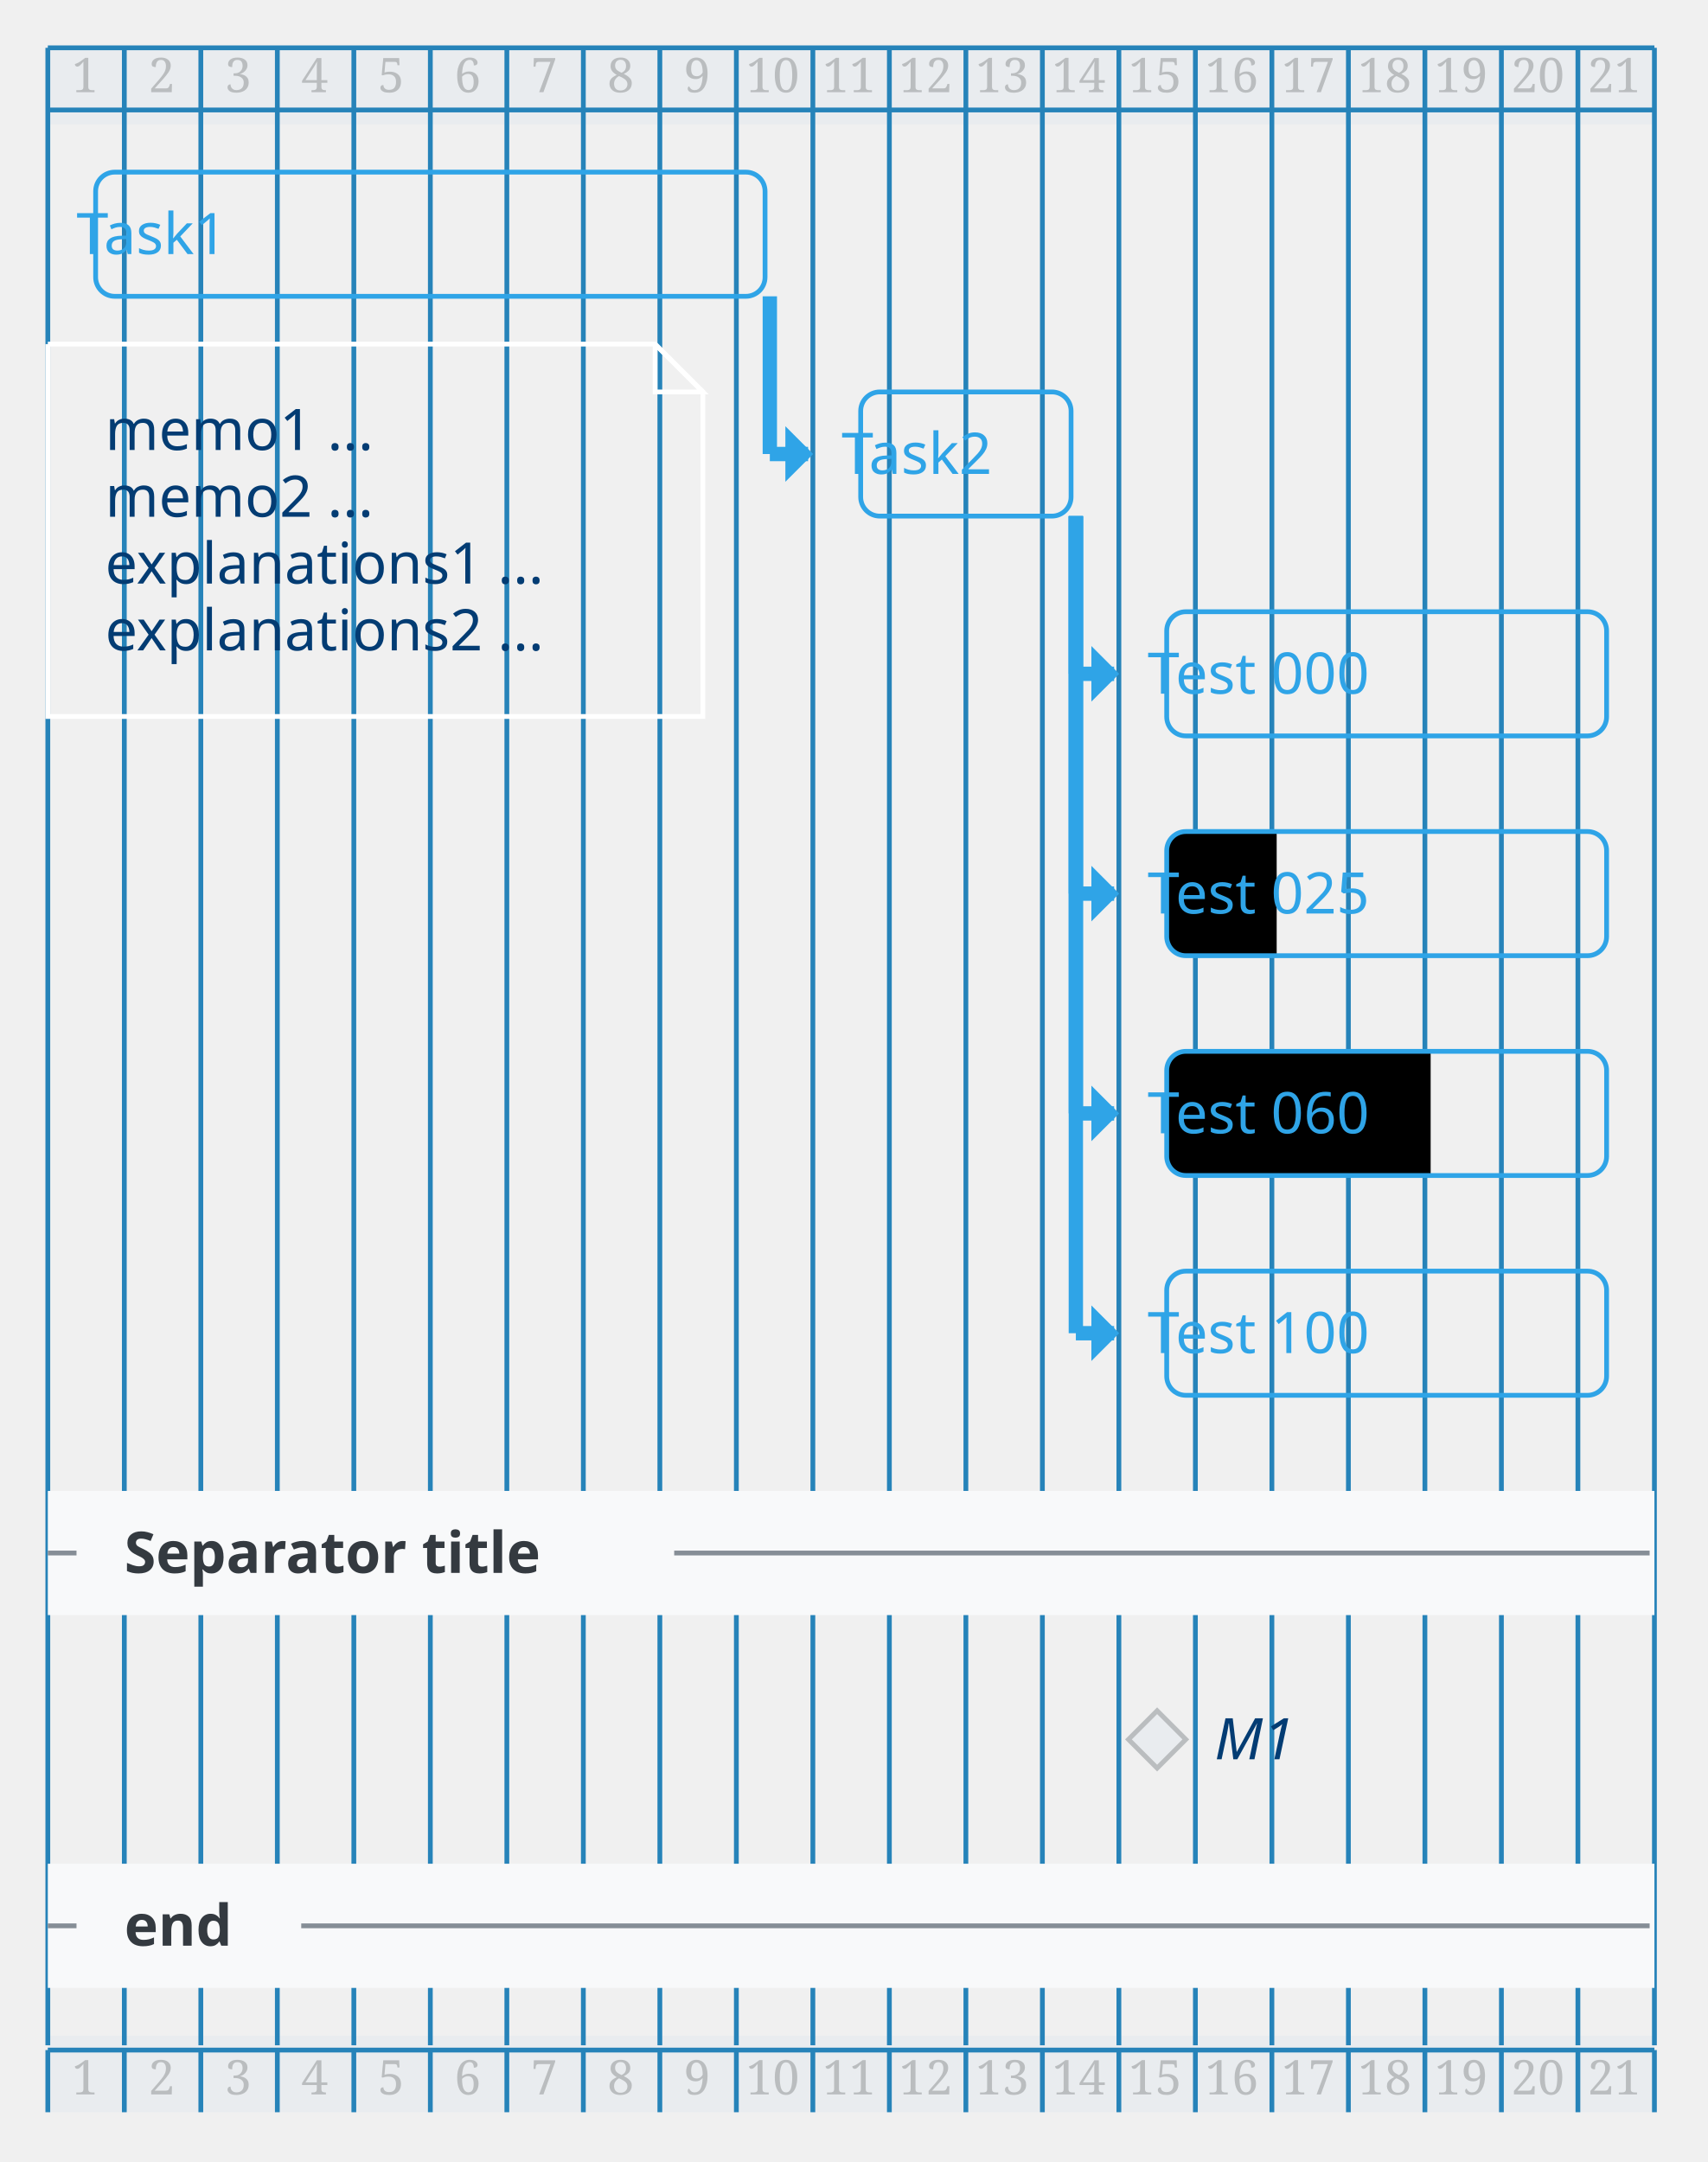
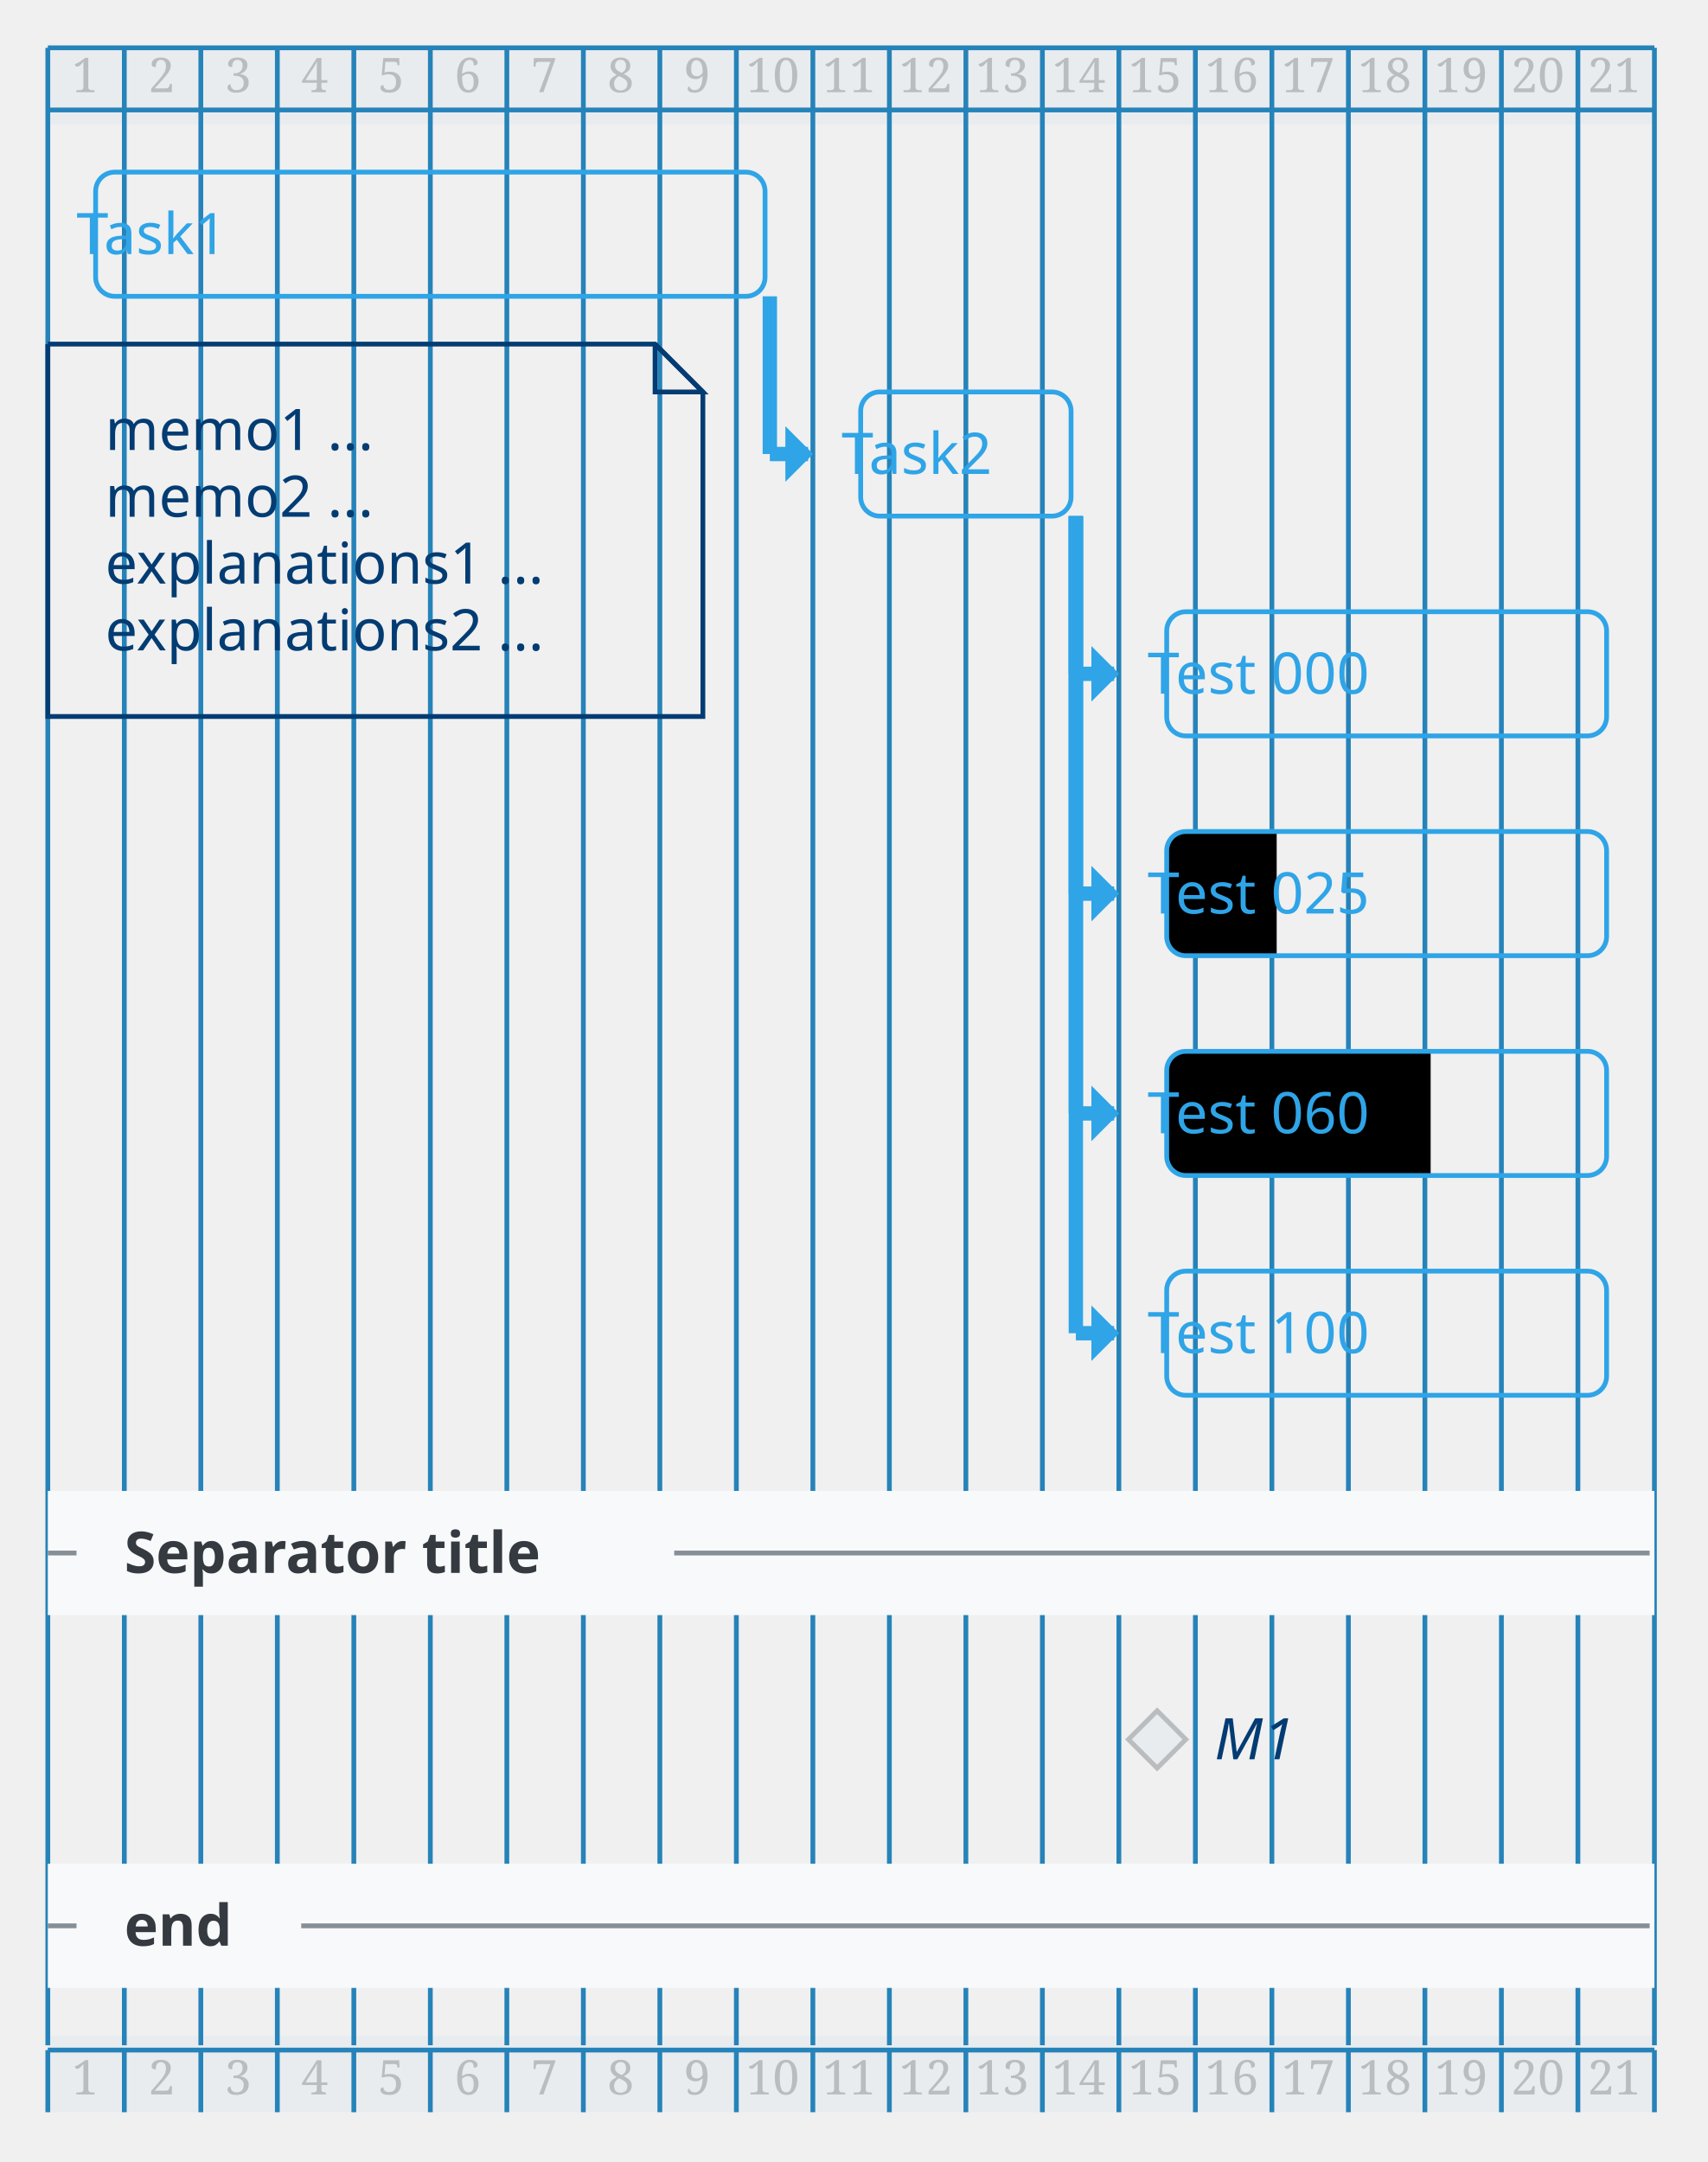
<svg xmlns="http://www.w3.org/2000/svg" contentStyleType="text/css" height="471.875px" preserveAspectRatio="none" style="width:372px;height:471px;" version="1.1" viewBox="0 0 372 471" width="372.917px" zoomAndPan="magnify">
  <defs />
  <g>
    <rect fill="#E9ECEF" height="16.667" style="stroke:none;stroke-width:1.042;" width="350" x="10.417" y="10.417" />
    <rect fill="#E9ECEF" height="16.667" style="stroke:none;stroke-width:1.042;" width="350" x="10.417" y="443.49" />
    <line style="stroke:#2683B9;stroke-width:1.042;" x1="10.417" x2="10.417" y1="10.417" y2="445.573" />
    <line style="stroke:#2683B9;stroke-width:1.042;" x1="27.083" x2="27.083" y1="10.417" y2="445.573" />
    <line style="stroke:#2683B9;stroke-width:1.042;" x1="43.75" x2="43.75" y1="10.417" y2="445.573" />
    <line style="stroke:#2683B9;stroke-width:1.042;" x1="60.417" x2="60.417" y1="10.417" y2="445.573" />
    <line style="stroke:#2683B9;stroke-width:1.042;" x1="77.083" x2="77.083" y1="10.417" y2="445.573" />
    <line style="stroke:#2683B9;stroke-width:1.042;" x1="93.75" x2="93.75" y1="10.417" y2="445.573" />
    <line style="stroke:#2683B9;stroke-width:1.042;" x1="110.417" x2="110.417" y1="10.417" y2="445.573" />
    <line style="stroke:#2683B9;stroke-width:1.042;" x1="127.083" x2="127.083" y1="10.417" y2="445.573" />
    <line style="stroke:#2683B9;stroke-width:1.042;" x1="143.75" x2="143.75" y1="10.417" y2="445.573" />
    <line style="stroke:#2683B9;stroke-width:1.042;" x1="160.417" x2="160.417" y1="10.417" y2="445.573" />
    <line style="stroke:#2683B9;stroke-width:1.042;" x1="177.083" x2="177.083" y1="10.417" y2="445.573" />
    <line style="stroke:#2683B9;stroke-width:1.042;" x1="193.75" x2="193.75" y1="10.417" y2="445.573" />
    <line style="stroke:#2683B9;stroke-width:1.042;" x1="210.417" x2="210.417" y1="10.417" y2="445.573" />
    <line style="stroke:#2683B9;stroke-width:1.042;" x1="227.083" x2="227.083" y1="10.417" y2="445.573" />
    <line style="stroke:#2683B9;stroke-width:1.042;" x1="243.75" x2="243.75" y1="10.417" y2="445.573" />
    <line style="stroke:#2683B9;stroke-width:1.042;" x1="260.417" x2="260.417" y1="10.417" y2="445.573" />
    <line style="stroke:#2683B9;stroke-width:1.042;" x1="277.083" x2="277.083" y1="10.417" y2="445.573" />
    <line style="stroke:#2683B9;stroke-width:1.042;" x1="293.75" x2="293.75" y1="10.417" y2="445.573" />
    <line style="stroke:#2683B9;stroke-width:1.042;" x1="310.417" x2="310.417" y1="10.417" y2="445.573" />
    <line style="stroke:#2683B9;stroke-width:1.042;" x1="327.083" x2="327.083" y1="10.417" y2="445.573" />
    <line style="stroke:#2683B9;stroke-width:1.042;" x1="343.75" x2="343.75" y1="10.417" y2="445.573" />
    <line style="stroke:#2683B9;stroke-width:1.042;" x1="360.417" x2="360.417" y1="10.417" y2="445.573" />
    <text fill="#BABDBF" font-family="Serif" font-size="10.417" lengthAdjust="spacing" textLength="6.25" x="15.625" y="20.086">1</text>
    <text fill="#BABDBF" font-family="Serif" font-size="10.417" lengthAdjust="spacing" textLength="6.25" x="32.292" y="20.086">2</text>
    <text fill="#BABDBF" font-family="Serif" font-size="10.417" lengthAdjust="spacing" textLength="6.25" x="48.958" y="20.086">3</text>
    <text fill="#BABDBF" font-family="Serif" font-size="10.417" lengthAdjust="spacing" textLength="6.25" x="65.625" y="20.086">4</text>
    <text fill="#BABDBF" font-family="Serif" font-size="10.417" lengthAdjust="spacing" textLength="6.25" x="82.292" y="20.086">5</text>
    <text fill="#BABDBF" font-family="Serif" font-size="10.417" lengthAdjust="spacing" textLength="6.25" x="98.958" y="20.086">6</text>
    <text fill="#BABDBF" font-family="Serif" font-size="10.417" lengthAdjust="spacing" textLength="6.25" x="115.625" y="20.086">7</text>
    <text fill="#BABDBF" font-family="Serif" font-size="10.417" lengthAdjust="spacing" textLength="6.25" x="132.292" y="20.086">8</text>
    <text fill="#BABDBF" font-family="Serif" font-size="10.417" lengthAdjust="spacing" textLength="6.25" x="148.958" y="20.086">9</text>
    <text fill="#BABDBF" font-family="Serif" font-size="10.417" lengthAdjust="spacing" textLength="12.5" x="162.5" y="20.086">10</text>
    <text fill="#BABDBF" font-family="Serif" font-size="10.417" lengthAdjust="spacing" textLength="12.5" x="179.167" y="20.086">11</text>
    <text fill="#BABDBF" font-family="Serif" font-size="10.417" lengthAdjust="spacing" textLength="12.5" x="195.833" y="20.086">12</text>
    <text fill="#BABDBF" font-family="Serif" font-size="10.417" lengthAdjust="spacing" textLength="12.5" x="212.5" y="20.086">13</text>
    <text fill="#BABDBF" font-family="Serif" font-size="10.417" lengthAdjust="spacing" textLength="12.5" x="229.167" y="20.086">14</text>
    <text fill="#BABDBF" font-family="Serif" font-size="10.417" lengthAdjust="spacing" textLength="12.5" x="245.833" y="20.086">15</text>
    <text fill="#BABDBF" font-family="Serif" font-size="10.417" lengthAdjust="spacing" textLength="12.5" x="262.5" y="20.086">16</text>
    <text fill="#BABDBF" font-family="Serif" font-size="10.417" lengthAdjust="spacing" textLength="12.5" x="279.167" y="20.086">17</text>
    <text fill="#BABDBF" font-family="Serif" font-size="10.417" lengthAdjust="spacing" textLength="12.5" x="295.833" y="20.086">18</text>
    <text fill="#BABDBF" font-family="Serif" font-size="10.417" lengthAdjust="spacing" textLength="12.5" x="312.5" y="20.086">19</text>
    <text fill="#BABDBF" font-family="Serif" font-size="10.417" lengthAdjust="spacing" textLength="12.5" x="329.167" y="20.086">20</text>
    <text fill="#BABDBF" font-family="Serif" font-size="10.417" lengthAdjust="spacing" textLength="12.5" x="345.833" y="20.086">21</text>
    <line style="stroke:#2683B9;stroke-width:1.042;" x1="10.417" x2="360.417" y1="10.417" y2="10.417" />
    <line style="stroke:#2683B9;stroke-width:1.042;" x1="10.417" x2="360.417" y1="23.958" y2="23.958" />
    <line style="stroke:#2FA4E7;stroke-width:3.125;" x1="167.708" x2="167.708" y1="64.551" y2="98.909" />
    <line style="stroke:#2FA4E7;stroke-width:3.125;" x1="167.708" x2="176.042" y1="98.909" y2="98.909" />
    <polygon fill="#2FA4E7" points="171.875,94.743,171.875,98.909,171.875,103.076,176.042,98.909" style="stroke:#2FA4E7;stroke-width:1.562;" />
    <line style="stroke:#2FA4E7;stroke-width:3.125;" x1="234.375" x2="234.375" y1="112.435" y2="146.794" />
    <line style="stroke:#2FA4E7;stroke-width:3.125;" x1="234.375" x2="242.708" y1="146.794" y2="146.794" />
    <polygon fill="#2FA4E7" points="238.542,142.627,238.542,146.794,238.542,150.96,242.708,146.794" style="stroke:#2FA4E7;stroke-width:1.562;" />
    <line style="stroke:#2FA4E7;stroke-width:3.125;" x1="234.375" x2="234.375" y1="112.435" y2="194.678" />
    <line style="stroke:#2FA4E7;stroke-width:3.125;" x1="234.375" x2="242.708" y1="194.678" y2="194.678" />
    <polygon fill="#2FA4E7" points="238.542,190.511,238.542,194.678,238.542,198.844,242.708,194.678" style="stroke:#2FA4E7;stroke-width:1.562;" />
    <line style="stroke:#2FA4E7;stroke-width:3.125;" x1="234.375" x2="234.375" y1="112.435" y2="242.562" />
    <line style="stroke:#2FA4E7;stroke-width:3.125;" x1="234.375" x2="242.708" y1="242.562" y2="242.562" />
    <polygon fill="#2FA4E7" points="238.542,238.395,238.542,242.562,238.542,246.728,242.708,242.562" style="stroke:#2FA4E7;stroke-width:1.562;" />
    <line style="stroke:#2FA4E7;stroke-width:3.125;" x1="234.375" x2="234.375" y1="112.435" y2="290.446" />
    <line style="stroke:#2FA4E7;stroke-width:3.125;" x1="234.375" x2="242.708" y1="290.446" y2="290.446" />
    <polygon fill="#2FA4E7" points="238.542,286.279,238.542,290.446,238.542,294.613,242.708,290.446" style="stroke:#2FA4E7;stroke-width:1.562;" />
-     <path d="M10.417,74.967 L10.417,156.087 L153.125,156.087 L153.125,85.384 L142.708,74.967 L10.417,74.967 " fill="none" style="stroke:#FFFFFF;stroke-width:1.042;" />
-     <path d="M142.708,74.967 L142.708,85.384 L153.125,85.384 L142.708,74.967 " fill="none" style="stroke:#FFFFFF;stroke-width:1.042;" />
+     <path d="M10.417,74.967 L10.417,156.087 L153.125,156.087 L153.125,85.384 L142.708,74.967 L10.417,74.967 " fill="none" style="stroke:#033C73;stroke-width:1.042;" />
+     <path d="M142.708,74.967 L142.708,85.384 L153.125,85.384 L142.708,74.967 " fill="none" style="stroke:#033C73;stroke-width:1.042;" />
    <text fill="#033C73" font-family="&quot;Verdana&quot;" font-size="12.5" lengthAdjust="spacing" textLength="64.583" x="22.917" y="98.029">memo1 ...</text>
    <text fill="#033C73" font-family="&quot;Verdana&quot;" font-size="12.5" lengthAdjust="spacing" textLength="64.583" x="22.917" y="112.579">memo2 ...</text>
    <text fill="#033C73" font-family="&quot;Verdana&quot;" font-size="12.5" lengthAdjust="spacing" textLength="108.333" x="22.917" y="127.13">explanations1 ...</text>
    <text fill="#033C73" font-family="&quot;Verdana&quot;" font-size="12.5" lengthAdjust="spacing" textLength="108.333" x="22.917" y="141.681">explanations2 ...</text>
    <rect fill="none" height="27.051" rx="4.167" ry="4.167" style="stroke:#2FA4E7;stroke-width:1.042;" width="145.833" x="20.833" y="37.5" />
    <rect fill="none" height="27.051" rx="4.167" ry="4.167" style="stroke:#2FA4E7;stroke-width:1.042;" width="45.833" x="187.5" y="85.384" />
    <rect fill="none" height="27.051" rx="4.167" ry="4.167" style="stroke:#2FA4E7;stroke-width:1.042;" width="95.833" x="254.167" y="133.268" />
    <path d="M278.125,208.203 L258.333,208.203 A4.167,4.167 0 0 1 254.167,204.036 L254.167,185.319 A4.167,4.167 0 0 1 258.333,181.152 L278.125,181.152 " fill="#000000" style="stroke:none;stroke-width:1.042;" />
    <path d="M278.125,181.152 L345.833,181.152 A4.167,4.167 0 0 1 350,185.319 L350,204.036 A4.167,4.167 0 0 1 345.833,208.203 L278.125,208.203 " fill="none" style="stroke:none;stroke-width:1.042;" />
    <rect fill="none" height="27.051" rx="4.167" ry="4.167" style="stroke:#2FA4E7;stroke-width:1.042;" width="95.833" x="254.167" y="181.152" />
    <path d="M311.667,256.087 L258.333,256.087 A4.167,4.167 0 0 1 254.167,251.921 L254.167,233.203 A4.167,4.167 0 0 1 258.333,229.036 L311.667,229.036 " fill="#000000" style="stroke:none;stroke-width:1.042;" />
    <path d="M311.667,229.036 L345.833,229.036 A4.167,4.167 0 0 1 350,233.203 L350,251.921 A4.167,4.167 0 0 1 345.833,256.087 L311.667,256.087 " fill="none" style="stroke:none;stroke-width:1.042;" />
    <rect fill="none" height="27.051" rx="4.167" ry="4.167" style="stroke:#2FA4E7;stroke-width:1.042;" width="95.833" x="254.167" y="229.036" />
    <rect fill="none" height="27.051" rx="4.167" ry="4.167" style="stroke:#2FA4E7;stroke-width:1.042;" width="95.833" x="254.167" y="276.921" />
    <rect fill="#F8F9FA" height="27.051" style="stroke:none;stroke-width:1.042;" width="350" x="10.417" y="324.805" />
    <line style="stroke:#868E96;stroke-width:1.042;" x1="10.417" x2="16.667" y1="338.33" y2="338.33" />
    <line style="stroke:#868E96;stroke-width:1.042;" x1="146.875" x2="359.375" y1="338.33" y2="338.33" />
    <polygon fill="#E9ECEF" points="252.083,372.689,258.333,378.939,252.083,385.189,245.833,378.939" style="stroke:#BABDBF;stroke-width:1.042;" />
    <rect fill="#F8F9FA" height="27.051" style="stroke:none;stroke-width:1.042;" width="350" x="10.417" y="406.022" />
    <line style="stroke:#868E96;stroke-width:1.042;" x1="10.417" x2="16.667" y1="419.548" y2="419.548" />
    <line style="stroke:#868E96;stroke-width:1.042;" x1="65.625" x2="359.375" y1="419.548" y2="419.548" />
    <text fill="#2FA4E7" font-family="&quot;Verdana&quot;" font-size="12.5" lengthAdjust="spacing" textLength="38.542" x="16.667" y="55.353">Task1</text>
    <text fill="#2FA4E7" font-family="&quot;Verdana&quot;" font-size="12.5" lengthAdjust="spacing" textLength="38.542" x="183.333" y="103.237">Task2</text>
    <text fill="#2FA4E7" font-family="&quot;Verdana&quot;" font-size="12.5" lengthAdjust="spacing" textLength="61.458" x="250" y="151.121">Test  000</text>
    <text fill="#2FA4E7" font-family="&quot;Verdana&quot;" font-size="12.5" lengthAdjust="spacing" textLength="61.458" x="250" y="199.005">Test  025</text>
    <text fill="#2FA4E7" font-family="&quot;Verdana&quot;" font-size="12.5" lengthAdjust="spacing" textLength="61.458" x="250" y="246.889">Test  060</text>
    <text fill="#2FA4E7" font-family="&quot;Verdana&quot;" font-size="12.5" lengthAdjust="spacing" textLength="61.458" x="250" y="294.773">Test  100</text>
    <text fill="#343A40" font-family="&quot;Verdana&quot;" font-size="12.5" font-weight="bold" lengthAdjust="spacing" textLength="109.375" x="27.083" y="342.658">Separator title</text>
    <text fill="#033C73" font-family="&quot;Verdana&quot;" font-size="12.5" font-style="italic" lengthAdjust="spacing" textLength="18.75" x="264.583" y="383.266">M1</text>
    <text fill="#343A40" font-family="&quot;Verdana&quot;" font-size="12.5" font-weight="bold" lengthAdjust="spacing" textLength="28.125" x="27.083" y="423.875">end</text>
    <line style="stroke:#2683B9;stroke-width:1.042;" x1="10.417" x2="10.417" y1="446.615" y2="460.156" />
    <line style="stroke:#2683B9;stroke-width:1.042;" x1="27.083" x2="27.083" y1="446.615" y2="460.156" />
    <line style="stroke:#2683B9;stroke-width:1.042;" x1="43.75" x2="43.75" y1="446.615" y2="460.156" />
    <line style="stroke:#2683B9;stroke-width:1.042;" x1="60.417" x2="60.417" y1="446.615" y2="460.156" />
    <line style="stroke:#2683B9;stroke-width:1.042;" x1="77.083" x2="77.083" y1="446.615" y2="460.156" />
    <line style="stroke:#2683B9;stroke-width:1.042;" x1="93.75" x2="93.75" y1="446.615" y2="460.156" />
    <line style="stroke:#2683B9;stroke-width:1.042;" x1="110.417" x2="110.417" y1="446.615" y2="460.156" />
    <line style="stroke:#2683B9;stroke-width:1.042;" x1="127.083" x2="127.083" y1="446.615" y2="460.156" />
    <line style="stroke:#2683B9;stroke-width:1.042;" x1="143.75" x2="143.75" y1="446.615" y2="460.156" />
    <line style="stroke:#2683B9;stroke-width:1.042;" x1="160.417" x2="160.417" y1="446.615" y2="460.156" />
    <line style="stroke:#2683B9;stroke-width:1.042;" x1="177.083" x2="177.083" y1="446.615" y2="460.156" />
    <line style="stroke:#2683B9;stroke-width:1.042;" x1="193.75" x2="193.75" y1="446.615" y2="460.156" />
    <line style="stroke:#2683B9;stroke-width:1.042;" x1="210.417" x2="210.417" y1="446.615" y2="460.156" />
    <line style="stroke:#2683B9;stroke-width:1.042;" x1="227.083" x2="227.083" y1="446.615" y2="460.156" />
    <line style="stroke:#2683B9;stroke-width:1.042;" x1="243.75" x2="243.75" y1="446.615" y2="460.156" />
    <line style="stroke:#2683B9;stroke-width:1.042;" x1="260.417" x2="260.417" y1="446.615" y2="460.156" />
    <line style="stroke:#2683B9;stroke-width:1.042;" x1="277.083" x2="277.083" y1="446.615" y2="460.156" />
    <line style="stroke:#2683B9;stroke-width:1.042;" x1="293.75" x2="293.75" y1="446.615" y2="460.156" />
    <line style="stroke:#2683B9;stroke-width:1.042;" x1="310.417" x2="310.417" y1="446.615" y2="460.156" />
    <line style="stroke:#2683B9;stroke-width:1.042;" x1="327.083" x2="327.083" y1="446.615" y2="460.156" />
    <line style="stroke:#2683B9;stroke-width:1.042;" x1="343.75" x2="343.75" y1="446.615" y2="460.156" />
    <line style="stroke:#2683B9;stroke-width:1.042;" x1="360.417" x2="360.417" y1="446.615" y2="460.156" />
    <text fill="#BABDBF" font-family="Serif" font-size="10.417" lengthAdjust="spacing" textLength="6.25" x="15.625" y="456.284">1</text>
    <text fill="#BABDBF" font-family="Serif" font-size="10.417" lengthAdjust="spacing" textLength="6.25" x="32.292" y="456.284">2</text>
    <text fill="#BABDBF" font-family="Serif" font-size="10.417" lengthAdjust="spacing" textLength="6.25" x="48.958" y="456.284">3</text>
    <text fill="#BABDBF" font-family="Serif" font-size="10.417" lengthAdjust="spacing" textLength="6.25" x="65.625" y="456.284">4</text>
    <text fill="#BABDBF" font-family="Serif" font-size="10.417" lengthAdjust="spacing" textLength="6.25" x="82.292" y="456.284">5</text>
    <text fill="#BABDBF" font-family="Serif" font-size="10.417" lengthAdjust="spacing" textLength="6.25" x="98.958" y="456.284">6</text>
    <text fill="#BABDBF" font-family="Serif" font-size="10.417" lengthAdjust="spacing" textLength="6.25" x="115.625" y="456.284">7</text>
    <text fill="#BABDBF" font-family="Serif" font-size="10.417" lengthAdjust="spacing" textLength="6.25" x="132.292" y="456.284">8</text>
    <text fill="#BABDBF" font-family="Serif" font-size="10.417" lengthAdjust="spacing" textLength="6.25" x="148.958" y="456.284">9</text>
    <text fill="#BABDBF" font-family="Serif" font-size="10.417" lengthAdjust="spacing" textLength="12.5" x="162.5" y="456.284">10</text>
    <text fill="#BABDBF" font-family="Serif" font-size="10.417" lengthAdjust="spacing" textLength="12.5" x="179.167" y="456.284">11</text>
    <text fill="#BABDBF" font-family="Serif" font-size="10.417" lengthAdjust="spacing" textLength="12.5" x="195.833" y="456.284">12</text>
    <text fill="#BABDBF" font-family="Serif" font-size="10.417" lengthAdjust="spacing" textLength="12.5" x="212.5" y="456.284">13</text>
    <text fill="#BABDBF" font-family="Serif" font-size="10.417" lengthAdjust="spacing" textLength="12.5" x="229.167" y="456.284">14</text>
    <text fill="#BABDBF" font-family="Serif" font-size="10.417" lengthAdjust="spacing" textLength="12.5" x="245.833" y="456.284">15</text>
    <text fill="#BABDBF" font-family="Serif" font-size="10.417" lengthAdjust="spacing" textLength="12.5" x="262.5" y="456.284">16</text>
    <text fill="#BABDBF" font-family="Serif" font-size="10.417" lengthAdjust="spacing" textLength="12.5" x="279.167" y="456.284">17</text>
    <text fill="#BABDBF" font-family="Serif" font-size="10.417" lengthAdjust="spacing" textLength="12.5" x="295.833" y="456.284">18</text>
    <text fill="#BABDBF" font-family="Serif" font-size="10.417" lengthAdjust="spacing" textLength="12.5" x="312.5" y="456.284">19</text>
    <text fill="#BABDBF" font-family="Serif" font-size="10.417" lengthAdjust="spacing" textLength="12.5" x="329.167" y="456.284">20</text>
    <text fill="#BABDBF" font-family="Serif" font-size="10.417" lengthAdjust="spacing" textLength="12.5" x="345.833" y="456.284">21</text>
    <line style="stroke:#2683B9;stroke-width:1.042;" x1="10.417" x2="360.417" y1="446.615" y2="446.615" />
  </g>
</svg>
